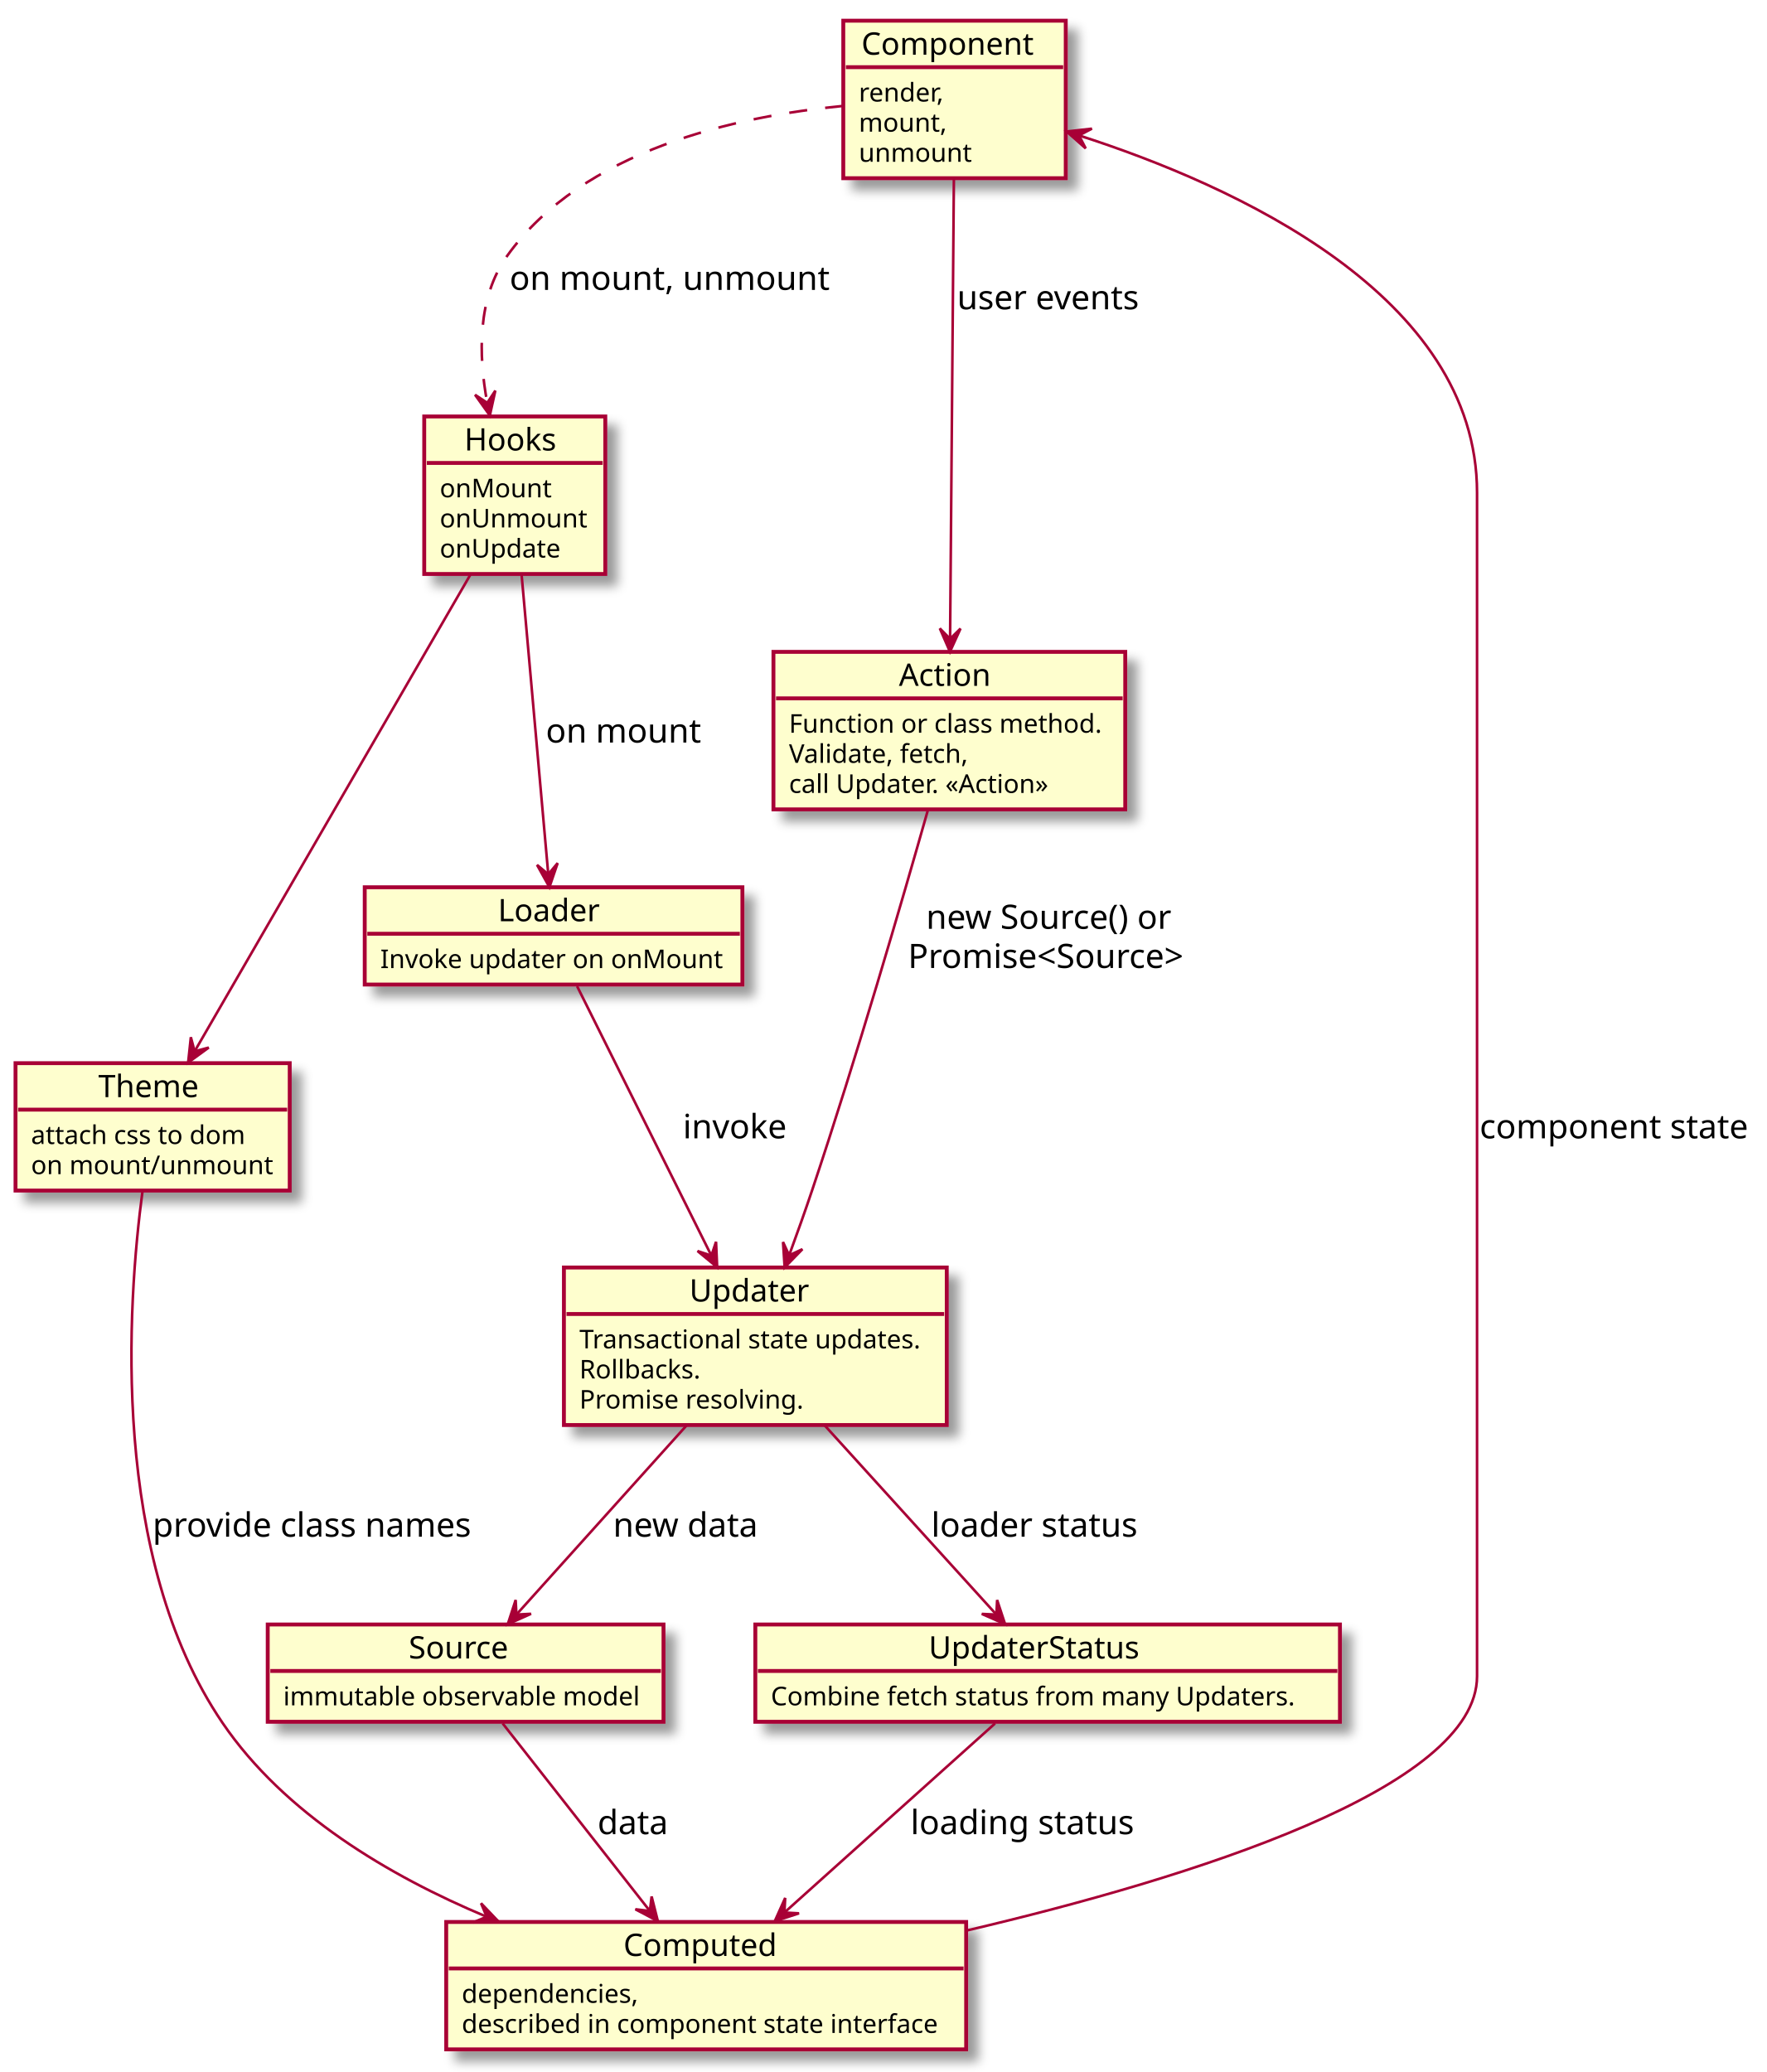
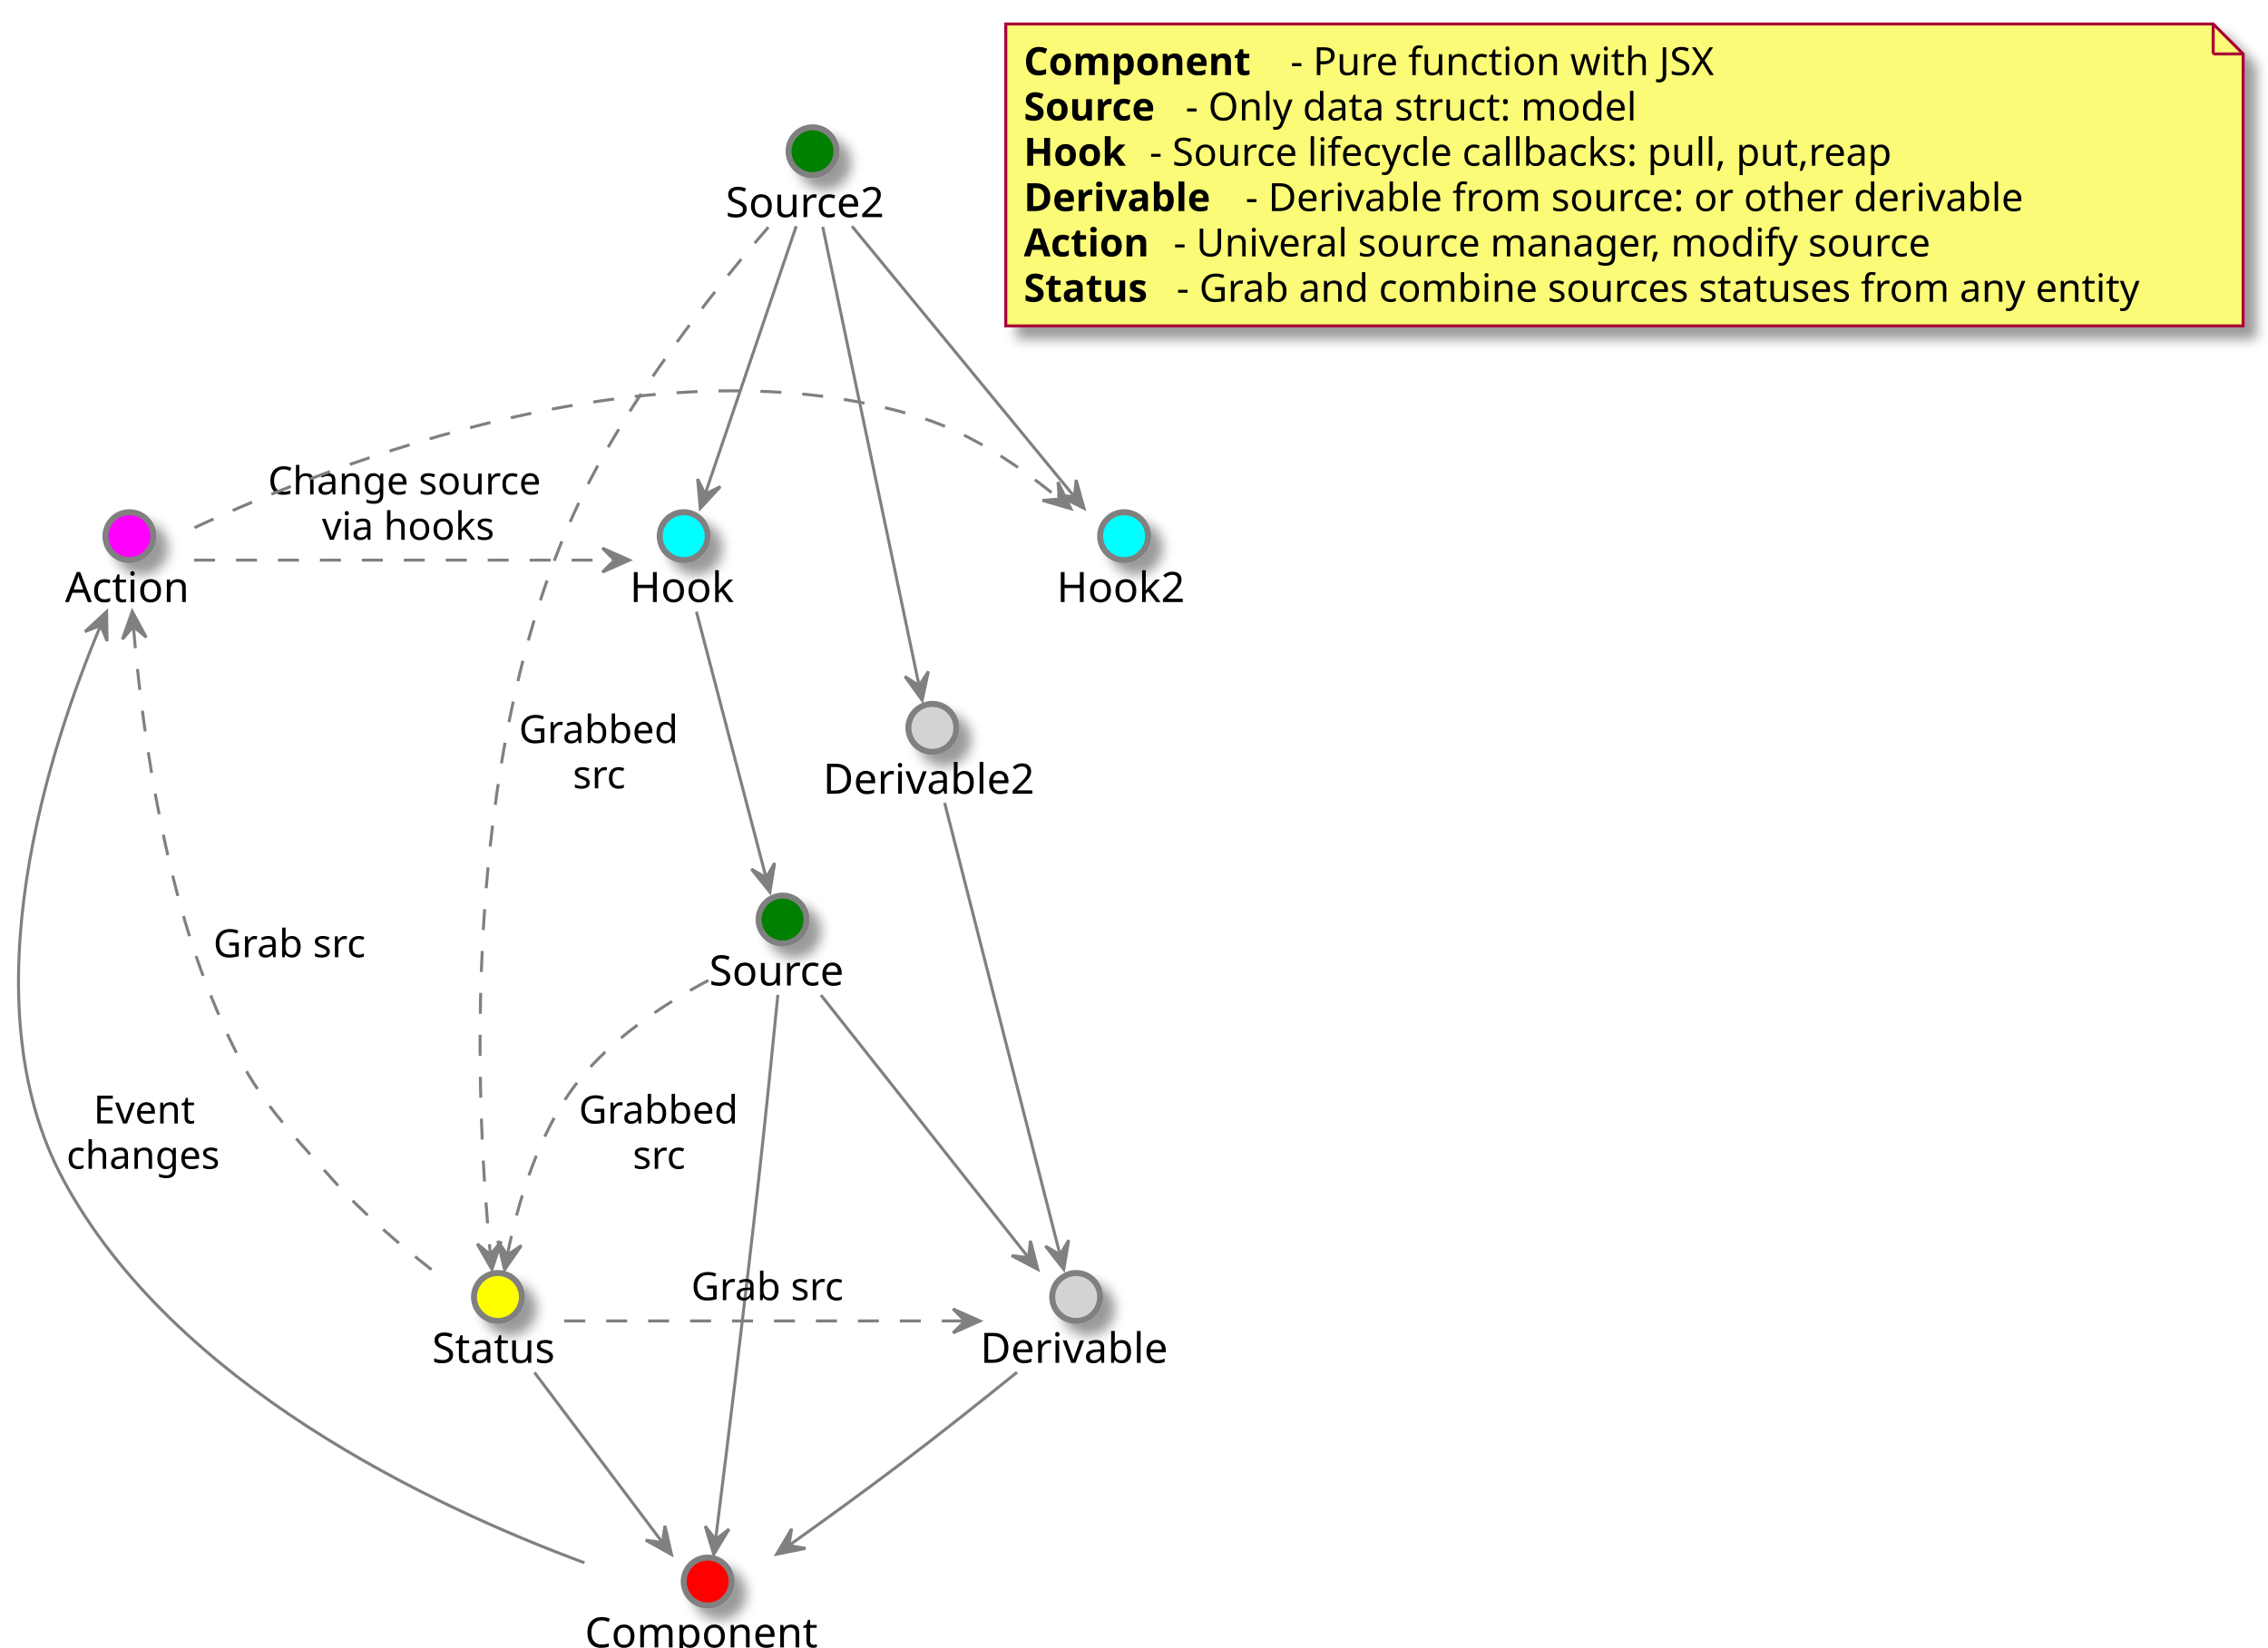
- <svg xmlns="http://www.w3.org/2000/svg" height="801px" style="width:683px;height:801px;" version="1.1" viewBox="0 0 683 801" width="683px">
+ <svg xmlns="http://www.w3.org/2000/svg" contentScriptType="application/ecmascript" contentStyleType="text/css" height="550px" preserveAspectRatio="none" style="width:757px;height:550px;" version="1.1" viewBox="0 0 757 550" width="757px" zoomAndPan="magnify">
  <defs>
-     <filter height="300%" id="f1" width="300%" x="-1" y="-1">
+     <filter height="300%" id="f71igrb" width="300%" x="-1" y="-1">
      <feGaussianBlur result="blurOut" stdDeviation="2.0" />
      <feColorMatrix in="blurOut" result="blurOut2" type="matrix" values="0 0 0 0 0 0 0 0 0 0 0 0 0 0 0 0 0 0 .4 0" />
      <feOffset dx="4.0" dy="4.0" in="blurOut2" result="blurOut3" />
      <feBlend in="SourceGraphic" in2="blurOut3" mode="normal" />
    </filter>
  </defs>
  <g>
-     <rect fill="#FEFECE" filter="url(#f1)" height="60.891" style="stroke: #A80036; stroke-width: 1.5;" width="86" x="326" y="8" />
-     <text fill="#000000" font-family="sans-serif" font-size="12" lengthAdjust="spacingAndGlyphs" textLength="72" x="333" y="21.139">Component</text>
-     <line style="stroke: #A80036; stroke-width: 1.5;" x1="327" x2="411" y1="25.969" y2="25.969" />
-     <text fill="#000000" font-family="sans-serif" font-size="10" lengthAdjust="spacingAndGlyphs" textLength="35" x="332" y="39.251">render,</text>
-     <text fill="#000000" font-family="sans-serif" font-size="10" lengthAdjust="spacingAndGlyphs" textLength="35" x="332" y="50.892">mount,</text>
-     <text fill="#000000" font-family="sans-serif" font-size="10" lengthAdjust="spacingAndGlyphs" textLength="44" x="332" y="62.532">unmount</text>
-     <rect fill="#FEFECE" filter="url(#f1)" height="60.891" style="stroke: #A80036; stroke-width: 1.5;" width="70" x="164" y="161" />
-     <text fill="#000000" font-family="sans-serif" font-size="12" lengthAdjust="spacingAndGlyphs" textLength="39" x="179.5" y="174.139">Hooks</text>
-     <line style="stroke: #A80036; stroke-width: 1.5;" x1="165" x2="233" y1="178.969" y2="178.969" />
-     <text fill="#000000" font-family="sans-serif" font-size="10" lengthAdjust="spacingAndGlyphs" textLength="43" x="170" y="192.251">onMount</text>
-     <text fill="#000000" font-family="sans-serif" font-size="10" lengthAdjust="spacingAndGlyphs" textLength="58" x="170" y="203.892">onUnmount</text>
-     <text fill="#000000" font-family="sans-serif" font-size="10" lengthAdjust="spacingAndGlyphs" textLength="48" x="170" y="215.532">onUpdate</text>
-     <rect fill="#FEFECE" filter="url(#f1)" height="49.25" style="stroke: #A80036; stroke-width: 1.5;" width="106" x="6" y="411" />
-     <text fill="#000000" font-family="sans-serif" font-size="12" lengthAdjust="spacingAndGlyphs" textLength="42" x="38" y="424.139">Theme</text>
-     <line style="stroke: #A80036; stroke-width: 1.5;" x1="7" x2="111" y1="428.969" y2="428.969" />
-     <text fill="#000000" font-family="sans-serif" font-size="10" lengthAdjust="spacingAndGlyphs" textLength="87" x="12" y="442.251">attach css to dom</text>
-     <text fill="#000000" font-family="sans-serif" font-size="10" lengthAdjust="spacingAndGlyphs" textLength="94" x="12" y="453.892">on mount/unmount</text>
-     <rect fill="#FEFECE" filter="url(#f1)" height="60.891" style="stroke: #A80036; stroke-width: 1.5;" width="136" x="299" y="252" />
-     <text fill="#000000" font-family="sans-serif" font-size="12" lengthAdjust="spacingAndGlyphs" textLength="39" x="347.5" y="265.139">Action</text>
-     <line style="stroke: #A80036; stroke-width: 1.5;" x1="300" x2="434" y1="269.969" y2="269.969" />
-     <text fill="#000000" font-family="sans-serif" font-size="10" lengthAdjust="spacingAndGlyphs" textLength="124" x="305" y="283.251">Function or class method.</text>
-     <text fill="#000000" font-family="sans-serif" font-size="10" lengthAdjust="spacingAndGlyphs" textLength="73" x="305" y="294.892">Validate, fetch,</text>
-     <text fill="#000000" font-family="sans-serif" font-size="10" lengthAdjust="spacingAndGlyphs" textLength="106" x="305" y="306.532">call Updater. «Action»</text>
-     <rect fill="#FEFECE" filter="url(#f1)" height="60.891" style="stroke: #A80036; stroke-width: 1.5;" width="148" x="218" y="490" />
-     <text fill="#000000" font-family="sans-serif" font-size="12" lengthAdjust="spacingAndGlyphs" textLength="51" x="266.5" y="503.139">Updater</text>
-     <line style="stroke: #A80036; stroke-width: 1.5;" x1="219" x2="365" y1="507.969" y2="507.969" />
-     <text fill="#000000" font-family="sans-serif" font-size="10" lengthAdjust="spacingAndGlyphs" textLength="136" x="224" y="521.251">Transactional state updates.</text>
-     <text fill="#000000" font-family="sans-serif" font-size="10" lengthAdjust="spacingAndGlyphs" textLength="47" x="224" y="532.892">Rollbacks.</text>
-     <text fill="#000000" font-family="sans-serif" font-size="10" lengthAdjust="spacingAndGlyphs" textLength="89" x="224" y="544.532">Promise resolving.</text>
-     <rect fill="#FEFECE" filter="url(#f1)" height="37.609" style="stroke: #A80036; stroke-width: 1.5;" width="153" x="103.5" y="628" />
-     <text fill="#000000" font-family="sans-serif" font-size="12" lengthAdjust="spacingAndGlyphs" textLength="44" x="158" y="641.139">Source</text>
-     <line style="stroke: #A80036; stroke-width: 1.5;" x1="104.5" x2="255.5" y1="645.969" y2="645.969" />
-     <text fill="#000000" font-family="sans-serif" font-size="10" lengthAdjust="spacingAndGlyphs" textLength="141" x="109.5" y="659.251">immutable observable model</text>
-     <rect fill="#FEFECE" filter="url(#f1)" height="49.25" style="stroke: #A80036; stroke-width: 1.5;" width="201" x="172.5" y="743" />
-     <text fill="#000000" font-family="sans-serif" font-size="12" lengthAdjust="spacingAndGlyphs" textLength="64" x="241" y="756.139">Computed</text>
-     <line style="stroke: #A80036; stroke-width: 1.5;" x1="173.5" x2="372.5" y1="760.969" y2="760.969" />
-     <text fill="#000000" font-family="sans-serif" font-size="10" lengthAdjust="spacingAndGlyphs" textLength="69" x="178.5" y="774.251">dependencies,</text>
-     <text fill="#000000" font-family="sans-serif" font-size="10" lengthAdjust="spacingAndGlyphs" textLength="189" x="178.5" y="785.892">described in component state interface</text>
-     <rect fill="#FEFECE" filter="url(#f1)" height="37.609" style="stroke: #A80036; stroke-width: 1.5;" width="226" x="292" y="628" />
-     <text fill="#000000" font-family="sans-serif" font-size="12" lengthAdjust="spacingAndGlyphs" textLength="92" x="359" y="641.139">UpdaterStatus</text>
-     <line style="stroke: #A80036; stroke-width: 1.5;" x1="293" x2="517" y1="645.969" y2="645.969" />
-     <text fill="#000000" font-family="sans-serif" font-size="10" lengthAdjust="spacingAndGlyphs" textLength="214" x="298" y="659.251">Combine fetch status from many Updaters.</text>
-     <rect fill="#FEFECE" filter="url(#f1)" height="37.609" style="stroke: #A80036; stroke-width: 1.5;" width="146" x="141" y="343" />
-     <text fill="#000000" font-family="sans-serif" font-size="12" lengthAdjust="spacingAndGlyphs" textLength="43" x="192.5" y="356.139">Loader</text>
-     <line style="stroke: #A80036; stroke-width: 1.5;" x1="142" x2="286" y1="360.969" y2="360.969" />
-     <text fill="#000000" font-family="sans-serif" font-size="10" lengthAdjust="spacingAndGlyphs" textLength="134" x="147" y="374.251">Invoke updater on onMount</text>
-     <path d="M325.944,40.948 C284.965,44.895 225.333,57.892 196,99 C184.524,115.083 184.9,137.123 188.325,155.541 " fill="none" style="stroke: #A80036; stroke-width: 1.0; stroke-dasharray: 7.0,7.0;" />
-     <polygon fill="#A80036" points="189.364,160.632,191.484,151.014,188.364,155.733,183.645,152.614,189.364,160.632" style="stroke: #A80036; stroke-width: 1.0;" />
-     <text fill="#000000" font-family="sans-serif" font-size="13" lengthAdjust="spacingAndGlyphs" textLength="128" x="197" y="112.067">on mount, unmount</text>
-     <text fill="#000000" font-family="sans-serif" font-size="13" lengthAdjust="spacingAndGlyphs" textLength="0" x="263" y="127.2" />
-     <path d="M181.833,222.174 C154.656,269.152 102.075,360.042 75.39,406.168 " fill="none" style="stroke: #A80036; stroke-width: 1.0;" />
-     <polygon fill="#A80036" points="72.735,410.759,80.704,404.973,75.239,406.431,73.78,400.966,72.735,410.759" style="stroke: #A80036; stroke-width: 1.0;" />
-     <path d="M55.142,460.07 C49.183,504.556 42.561,602.147 86,666 C110.007,701.289 150.558,725.216 187.774,740.84 " fill="none" style="stroke: #A80036; stroke-width: 1.0;" />
-     <polygon fill="#A80036" points="192.765,742.894,185.966,735.768,188.142,740.99,182.92,743.165,192.765,742.894" style="stroke: #A80036; stroke-width: 1.0;" />
-     <text fill="#000000" font-family="sans-serif" font-size="13" lengthAdjust="spacingAndGlyphs" textLength="131" x="59" y="594.067">provide class names</text>
-     <path d="M373.889,746.261 C460.341,725.931 571,691.428 571,648 C571,190.5 571,190.5 571,190.5 C571,114.055 477.045,71.648 417.29,52.407 " fill="none" style="stroke: #A80036; stroke-width: 1.0;" />
-     <polygon fill="#A80036" points="412.334,50.838,419.708,57.367,417.101,52.346,422.121,49.74,412.334,50.838" style="stroke: #A80036; stroke-width: 1.0;" />
-     <text fill="#000000" font-family="sans-serif" font-size="13" lengthAdjust="spacingAndGlyphs" textLength="110" x="572" y="440.067">component state</text>
-     <path d="M194.327,666.256 C209.485,685.569 233.588,716.281 251.124,738.625 " fill="none" style="stroke: #A80036; stroke-width: 1.0;" />
-     <polygon fill="#A80036" points="254.318,742.696,251.907,733.146,251.231,738.763,245.615,738.086,254.318,742.696" style="stroke: #A80036; stroke-width: 1.0;" />
-     <text fill="#000000" font-family="sans-serif" font-size="13" lengthAdjust="spacingAndGlyphs" textLength="29" x="231" y="709.067">data</text>
-     <path d="M201.647,222.237 C204.577,255.145 209.237,307.501 211.918,337.612 " fill="none" style="stroke: #A80036; stroke-width: 1.0;" />
-     <polygon fill="#A80036" points="212.395,342.966,215.582,333.647,211.952,337.986,207.613,334.356,212.395,342.966" style="stroke: #A80036; stroke-width: 1.0;" />
-     <text fill="#000000" font-family="sans-serif" font-size="13" lengthAdjust="spacingAndGlyphs" textLength="62" x="211" y="287.067">on mount</text>
-     <path d="M358.742,313.033 C348.761,348.229 331.159,408.725 314,460 C311.279,468.13 308.179,476.817 305.182,484.971 " fill="none" style="stroke: #A80036; stroke-width: 1.0;" />
-     <polygon fill="#A80036" points="303.333,489.969,310.206,482.915,305.067,485.279,302.703,480.14,303.333,489.969" style="stroke: #A80036; stroke-width: 1.0;" />
-     <text fill="#000000" font-family="sans-serif" font-size="13" lengthAdjust="spacingAndGlyphs" textLength="101" x="358" y="359.067">new Source() or</text>
-     <text fill="#000000" font-family="sans-serif" font-size="13" lengthAdjust="spacingAndGlyphs" textLength="119" x="351" y="374.2">Promise&lt;Source&gt;</text>
-     <path d="M265.458,551.005 C245.324,573.386 218.088,603.661 199.825,623.962 " fill="none" style="stroke: #A80036; stroke-width: 1.0;" />
-     <polygon fill="#A80036" points="196.297,627.884,205.29,623.869,199.641,624.167,199.343,618.518,196.297,627.884" style="stroke: #A80036; stroke-width: 1.0;" />
-     <text fill="#000000" font-family="sans-serif" font-size="13" lengthAdjust="spacingAndGlyphs" textLength="58" x="237" y="594.067">new data</text>
-     <path d="M318.779,551.005 C339.093,573.386 366.572,603.661 384.998,623.962 " fill="none" style="stroke: #A80036; stroke-width: 1.0;" />
-     <polygon fill="#A80036" points="388.557,627.884,385.471,618.531,385.197,624.181,379.547,623.907,388.557,627.884" style="stroke: #A80036; stroke-width: 1.0;" />
-     <text fill="#000000" font-family="sans-serif" font-size="13" lengthAdjust="spacingAndGlyphs" textLength="84" x="360" y="594.067">loader status</text>
-     <path d="M384.664,666.256 C362.972,685.73 328.372,716.791 303.432,739.18 " fill="none" style="stroke: #A80036; stroke-width: 1.0;" />
-     <polygon fill="#A80036" points="299.516,742.696,308.885,739.66,303.237,739.356,303.541,733.707,299.516,742.696" style="stroke: #A80036; stroke-width: 1.0;" />
-     <text fill="#000000" font-family="sans-serif" font-size="13" lengthAdjust="spacingAndGlyphs" textLength="90" x="352" y="709.067">loading status</text>
-     <path d="M223.1,381.259 C235.778,406.697 258.992,453.273 274.944,485.279 " fill="none" style="stroke: #A80036; stroke-width: 1.0;" />
-     <polygon fill="#A80036" points="277.243,489.892,276.808,480.053,275.013,485.417,269.648,483.621,277.243,489.892" style="stroke: #A80036; stroke-width: 1.0;" />
-     <text fill="#000000" font-family="sans-serif" font-size="13" lengthAdjust="spacingAndGlyphs" textLength="41" x="264" y="440.067">invoke</text>
-     <path d="M368.755,69.174 C368.383,114.109 367.68,199.218 367.286,246.903 " fill="none" style="stroke: #A80036; stroke-width: 1.0;" />
-     <polygon fill="#A80036" points="367.244,251.962,371.318,242.995,367.285,246.962,363.319,242.929,367.244,251.962" style="stroke: #A80036; stroke-width: 1.0;" />
-     <text fill="#000000" font-family="sans-serif" font-size="13" lengthAdjust="spacingAndGlyphs" textLength="75" x="370" y="119.567">user events</text>
+     <ellipse cx="236.202" cy="528" fill="#FF0000" filter="url(#f71igrb)" rx="8" ry="8" style="stroke: #808080; stroke-width: 2.0;" />
+     <text fill="#000000" font-family="sans-serif" font-size="14" lengthAdjust="spacingAndGlyphs" textLength="82" x="195.202" y="549.995">Component</text>
+     <ellipse cx="261.202" cy="307" fill="#008000" filter="url(#f71igrb)" rx="8" ry="8" style="stroke: #808080; stroke-width: 2.0;" />
+     <text fill="#000000" font-family="sans-serif" font-size="14" lengthAdjust="spacingAndGlyphs" textLength="49" x="236.702" y="328.995">Source</text>
+     <ellipse cx="271.202" cy="50.5" fill="#008000" filter="url(#f71igrb)" rx="8" ry="8" style="stroke: #808080; stroke-width: 2.0;" />
+     <text fill="#000000" font-family="sans-serif" font-size="14" lengthAdjust="spacingAndGlyphs" textLength="58" x="242.202" y="72.495">Source2</text>
+     <ellipse cx="228.202" cy="179" fill="#00FFFF" filter="url(#f71igrb)" rx="8" ry="8" style="stroke: #808080; stroke-width: 2.0;" />
+     <text fill="#000000" font-family="sans-serif" font-size="14" lengthAdjust="spacingAndGlyphs" textLength="36" x="210.202" y="200.995">Hook</text>
+     <ellipse cx="375.202" cy="179" fill="#00FFFF" filter="url(#f71igrb)" rx="8" ry="8" style="stroke: #808080; stroke-width: 2.0;" />
+     <text fill="#000000" font-family="sans-serif" font-size="14" lengthAdjust="spacingAndGlyphs" textLength="45" x="352.702" y="200.995">Hook2</text>
+     <ellipse cx="359.202" cy="433" fill="#D3D3D3" filter="url(#f71igrb)" rx="8" ry="8" style="stroke: #808080; stroke-width: 2.0;" />
+     <text fill="#000000" font-family="sans-serif" font-size="14" lengthAdjust="spacingAndGlyphs" textLength="64" x="327.202" y="454.995">Derivable</text>
+     <ellipse cx="311.202" cy="243" fill="#D3D3D3" filter="url(#f71igrb)" rx="8" ry="8" style="stroke: #808080; stroke-width: 2.0;" />
+     <text fill="#000000" font-family="sans-serif" font-size="14" lengthAdjust="spacingAndGlyphs" textLength="73" x="274.702" y="264.995">Derivable2</text>
+     <ellipse cx="43.202" cy="179" fill="#FF00FF" filter="url(#f71igrb)" rx="8" ry="8" style="stroke: #808080; stroke-width: 2.0;" />
+     <text fill="#000000" font-family="sans-serif" font-size="14" lengthAdjust="spacingAndGlyphs" textLength="43" x="21.702" y="200.995">Action</text>
+     <ellipse cx="166.202" cy="433" fill="#FFFF00" filter="url(#f71igrb)" rx="8" ry="8" style="stroke: #808080; stroke-width: 2.0;" />
+     <text fill="#000000" font-family="sans-serif" font-size="14" lengthAdjust="spacingAndGlyphs" textLength="44" x="144.202" y="454.995">Status</text>
+     <polygon fill="#FBFB77" filter="url(#f71igrb)" points="335.702,8,335.702,108.797,748.702,108.797,748.702,18,738.702,8,335.702,8" style="stroke: #A80036; stroke-width: 1.0;" />
+     <line style="stroke: #A80036; stroke-width: 1.0;" x1="738.702" x2="738.702" y1="8" y2="18" />
+     <line style="stroke: #A80036; stroke-width: 1.0;" x1="748.702" x2="738.702" y1="18" y2="18" />
+     <text fill="#000000" font-family="sans-serif" font-size="13" font-weight="bold" lengthAdjust="spacingAndGlyphs" textLength="85" x="341.702" y="25.067">Component</text>
+     <text fill="#000000" font-family="sans-serif" font-size="13" lengthAdjust="spacingAndGlyphs" textLength="146" x="430.702" y="25.067">- Pure function with JSX</text>
+     <text fill="#000000" font-family="sans-serif" font-size="13" font-weight="bold" lengthAdjust="spacingAndGlyphs" textLength="50" x="341.702" y="40.2">Source</text>
+     <text fill="#000000" font-family="sans-serif" font-size="13" lengthAdjust="spacingAndGlyphs" textLength="159" x="395.702" y="40.2">- Only data struct: model</text>
+     <text fill="#000000" font-family="sans-serif" font-size="13" font-weight="bold" lengthAdjust="spacingAndGlyphs" textLength="38" x="341.702" y="55.333">Hook</text>
+     <text fill="#000000" font-family="sans-serif" font-size="13" lengthAdjust="spacingAndGlyphs" textLength="262" x="383.702" y="55.333">- Source lifecycle callbacks: pull, put,reap</text>
+     <text fill="#000000" font-family="sans-serif" font-size="13" font-weight="bold" lengthAdjust="spacingAndGlyphs" textLength="70" x="341.702" y="70.465">Derivable</text>
+     <text fill="#000000" font-family="sans-serif" font-size="13" lengthAdjust="spacingAndGlyphs" textLength="271" x="415.702" y="70.465">- Derivable from source: or other derivable</text>
+     <text fill="#000000" font-family="sans-serif" font-size="13" font-weight="bold" lengthAdjust="spacingAndGlyphs" textLength="46" x="341.702" y="85.598">Action</text>
+     <text fill="#000000" font-family="sans-serif" font-size="13" lengthAdjust="spacingAndGlyphs" textLength="268" x="391.702" y="85.598">- Univeral source manager, modify source</text>
+     <text fill="#000000" font-family="sans-serif" font-size="13" font-weight="bold" lengthAdjust="spacingAndGlyphs" textLength="47" x="341.702" y="100.731">Status</text>
+     <text fill="#000000" font-family="sans-serif" font-size="13" lengthAdjust="spacingAndGlyphs" textLength="341" x="392.702" y="100.731">- Grab and combine sources statuses from any entity</text>
+     <path d="M178.395,458.199 C190.239,473.935 208.256,497.871 221.023,514.833 " fill="none" style="stroke: #808080; stroke-width: 1.0;" />
+     <polygon fill="#808080" points="224.149,518.986,221.934,509.39,221.143,514.991,215.541,514.2,224.149,518.986" style="stroke: #808080; stroke-width: 1.0;" />
+     <path d="M236.438,327.292 C221.722,335.139 203.737,346.897 192.202,362 C179.403,378.757 172.718,402.146 169.352,418.935 " fill="none" style="stroke: #808080; stroke-width: 1.0; stroke-dasharray: 7.0,7.0;" />
+     <polygon fill="#808080" points="168.411,423.918,174.012,415.817,169.339,419.005,166.152,414.332,168.411,423.918" style="stroke: #808080; stroke-width: 1.0;" />
+     <text fill="#000000" font-family="sans-serif" font-size="13" lengthAdjust="spacingAndGlyphs" textLength="55" x="193.202" y="375.067">Grabbed</text>
+     <text fill="#000000" font-family="sans-serif" font-size="13" lengthAdjust="spacingAndGlyphs" textLength="19" x="211.202" y="390.2">src</text>
+     <path d="M256.452,75.849 C238.682,96.387 209.116,133.393 192.202,170 C152.832,255.207 159.007,371.405 163.671,418.684 " fill="none" style="stroke: #808080; stroke-width: 1.0; stroke-dasharray: 7.0,7.0;" />
+     <polygon fill="#808080" points="164.201,423.837,167.259,414.475,163.69,418.863,159.301,415.293,164.201,423.837" style="stroke: #808080; stroke-width: 1.0;" />
+     <text fill="#000000" font-family="sans-serif" font-size="13" lengthAdjust="spacingAndGlyphs" textLength="55" x="173.202" y="248.067">Grabbed</text>
+     <text fill="#000000" font-family="sans-serif" font-size="13" lengthAdjust="spacingAndGlyphs" textLength="19" x="191.202" y="263.2">src</text>
+     <path d="M259.631,332.143 C258.075,347.923 255.586,372.625 253.202,394 C248.461,436.5 242.341,486.131 238.887,513.724 " fill="none" style="stroke: #808080; stroke-width: 1.0;" />
+     <polygon fill="#808080" points="238.232,518.94,243.321,510.508,238.854,513.979,235.383,509.512,238.232,518.94" style="stroke: #808080; stroke-width: 1.0;" />
+     <path d="M195.073,521.739 C143.676,502.685 58.003,462.144 21.202,394 C-11.511,333.425 16.992,248.272 33.459,209.157 " fill="none" style="stroke: #808080; stroke-width: 1.0;" />
+     <polygon fill="#808080" points="35.597,204.173,28.373,210.867,33.626,208.768,35.724,214.021,35.597,204.173" style="stroke: #808080; stroke-width: 1.0;" />
+     <text fill="#000000" font-family="sans-serif" font-size="13" lengthAdjust="spacingAndGlyphs" textLength="36" x="31.202" y="375.067">Event</text>
+     <text fill="#000000" font-family="sans-serif" font-size="13" lengthAdjust="spacingAndGlyphs" textLength="54" x="22.202" y="390.2">changes</text>
+     <path d="M64.786,187 C99.853,187 168.902,187 204.99,187 " fill="none" style="stroke: #808080; stroke-width: 1.0; stroke-dasharray: 7.0,7.0;" />
+     <polygon fill="#808080" points="210.067,187,201.067,183,205.067,187,201.067,191,210.067,187" style="stroke: #808080; stroke-width: 1.0;" />
+     <text fill="#000000" font-family="sans-serif" font-size="13" lengthAdjust="spacingAndGlyphs" textLength="96" x="89.452" y="165.067">Change source</text>
+     <text fill="#000000" font-family="sans-serif" font-size="13" lengthAdjust="spacingAndGlyphs" textLength="60" x="107.452" y="180.2">via hooks</text>
+     <path d="M64.911,176.174 C110.682,154.842 220.078,111.76 307.702,139.5 C324.64,144.862 341.004,156.172 353.377,166.411 " fill="none" style="stroke: #808080; stroke-width: 1.0; stroke-dasharray: 7.0,7.0;" />
+     <polygon fill="#808080" points="357.415,169.832,353.134,160.962,353.6,166.6,347.962,167.066,357.415,169.832" style="stroke: #808080; stroke-width: 1.0;" />
+     <path d="M232.448,204.214 C238.364,226.801 249.094,267.769 255.641,292.768 " fill="none" style="stroke: #808080; stroke-width: 1.0;" />
+     <polygon fill="#808080" points="256.972,297.848,258.563,288.129,255.706,293.011,250.824,290.154,256.972,297.848" style="stroke: #808080; stroke-width: 1.0;" />
+     <path d="M339.458,458.129 C328.087,467.317 313.463,478.962 300.202,489 C288.25,498.047 274.808,507.774 263.339,515.943 " fill="none" style="stroke: #808080; stroke-width: 1.0;" />
+     <polygon fill="#808080" points="259.21,518.878,268.863,516.924,263.285,515.981,264.228,510.404,259.21,518.878" style="stroke: #808080; stroke-width: 1.0;" />
+     <path d="M274.014,332.211 C291.768,354.676 323.844,395.262 343.167,419.711 " fill="none" style="stroke: #808080; stroke-width: 1.0;" />
+     <polygon fill="#808080" points="346.387,423.785,343.945,414.244,343.287,419.862,337.668,419.204,346.387,423.785" style="stroke: #808080; stroke-width: 1.0;" />
+     <path d="M188.341,441 C220.939,441 282.259,441 321.886,441 " fill="none" style="stroke: #808080; stroke-width: 1.0; stroke-dasharray: 7.0,7.0;" />
+     <polygon fill="#808080" points="327.088,441,318.088,437,322.088,441,318.088,445,327.088,441" style="stroke: #808080; stroke-width: 1.0;" />
+     <text fill="#000000" font-family="sans-serif" font-size="13" lengthAdjust="spacingAndGlyphs" textLength="54" x="230.702" y="434.067">Grab src</text>
+     <path d="M144.018,423.858 C133.439,415.582 120.989,404.953 111.202,394 C89.189,369.367 82.603,362.62 70.202,332 C53.393,290.497 46.934,237.979 44.539,209.221 " fill="none" style="stroke: #808080; stroke-width: 1.0; stroke-dasharray: 7.0,7.0;" />
+     <polygon fill="#808080" points="44.138,204.136,40.857,213.423,44.531,209.12,48.832,212.794,44.138,204.136" style="stroke: #808080; stroke-width: 1.0;" />
+     <text fill="#000000" font-family="sans-serif" font-size="13" lengthAdjust="spacingAndGlyphs" textLength="54" x="71.202" y="319.567">Grab src</text>
+     <path d="M274.612,75.742 C281.845,110.186 298.717,190.539 306.77,228.895 " fill="none" style="stroke: #808080; stroke-width: 1.0;" />
+     <polygon fill="#808080" points="307.8,233.799,309.863,224.169,306.771,228.906,302.034,225.814,307.8,233.799" style="stroke: #808080; stroke-width: 1.0;" />
+     <path d="M315.294,268.029 C323.952,301.936 344.118,380.923 353.811,418.887 " fill="none" style="stroke: #808080; stroke-width: 1.0;" />
+     <polygon fill="#808080" points="355.052,423.745,356.701,414.035,353.815,418.901,348.949,416.015,355.052,423.745" style="stroke: #808080; stroke-width: 1.0;" />
+     <path d="M284.374,75.521 C303.259,98.492 338.019,140.772 358.627,165.839 " fill="none" style="stroke: #808080; stroke-width: 1.0;" />
+     <polygon fill="#808080" points="361.809,169.709,359.185,160.216,358.635,165.846,353.005,165.295,361.809,169.709" style="stroke: #808080; stroke-width: 1.0;" />
+     <path d="M265.756,75.521 C258.044,98.209 243.93,139.731 235.373,164.903 " fill="none" style="stroke: #808080; stroke-width: 1.0;" />
+     <polygon fill="#808080" points="233.739,169.709,240.422,162.474,235.347,164.975,232.847,159.901,233.739,169.709" style="stroke: #808080; stroke-width: 1.0;" />
  </g>
</svg>
